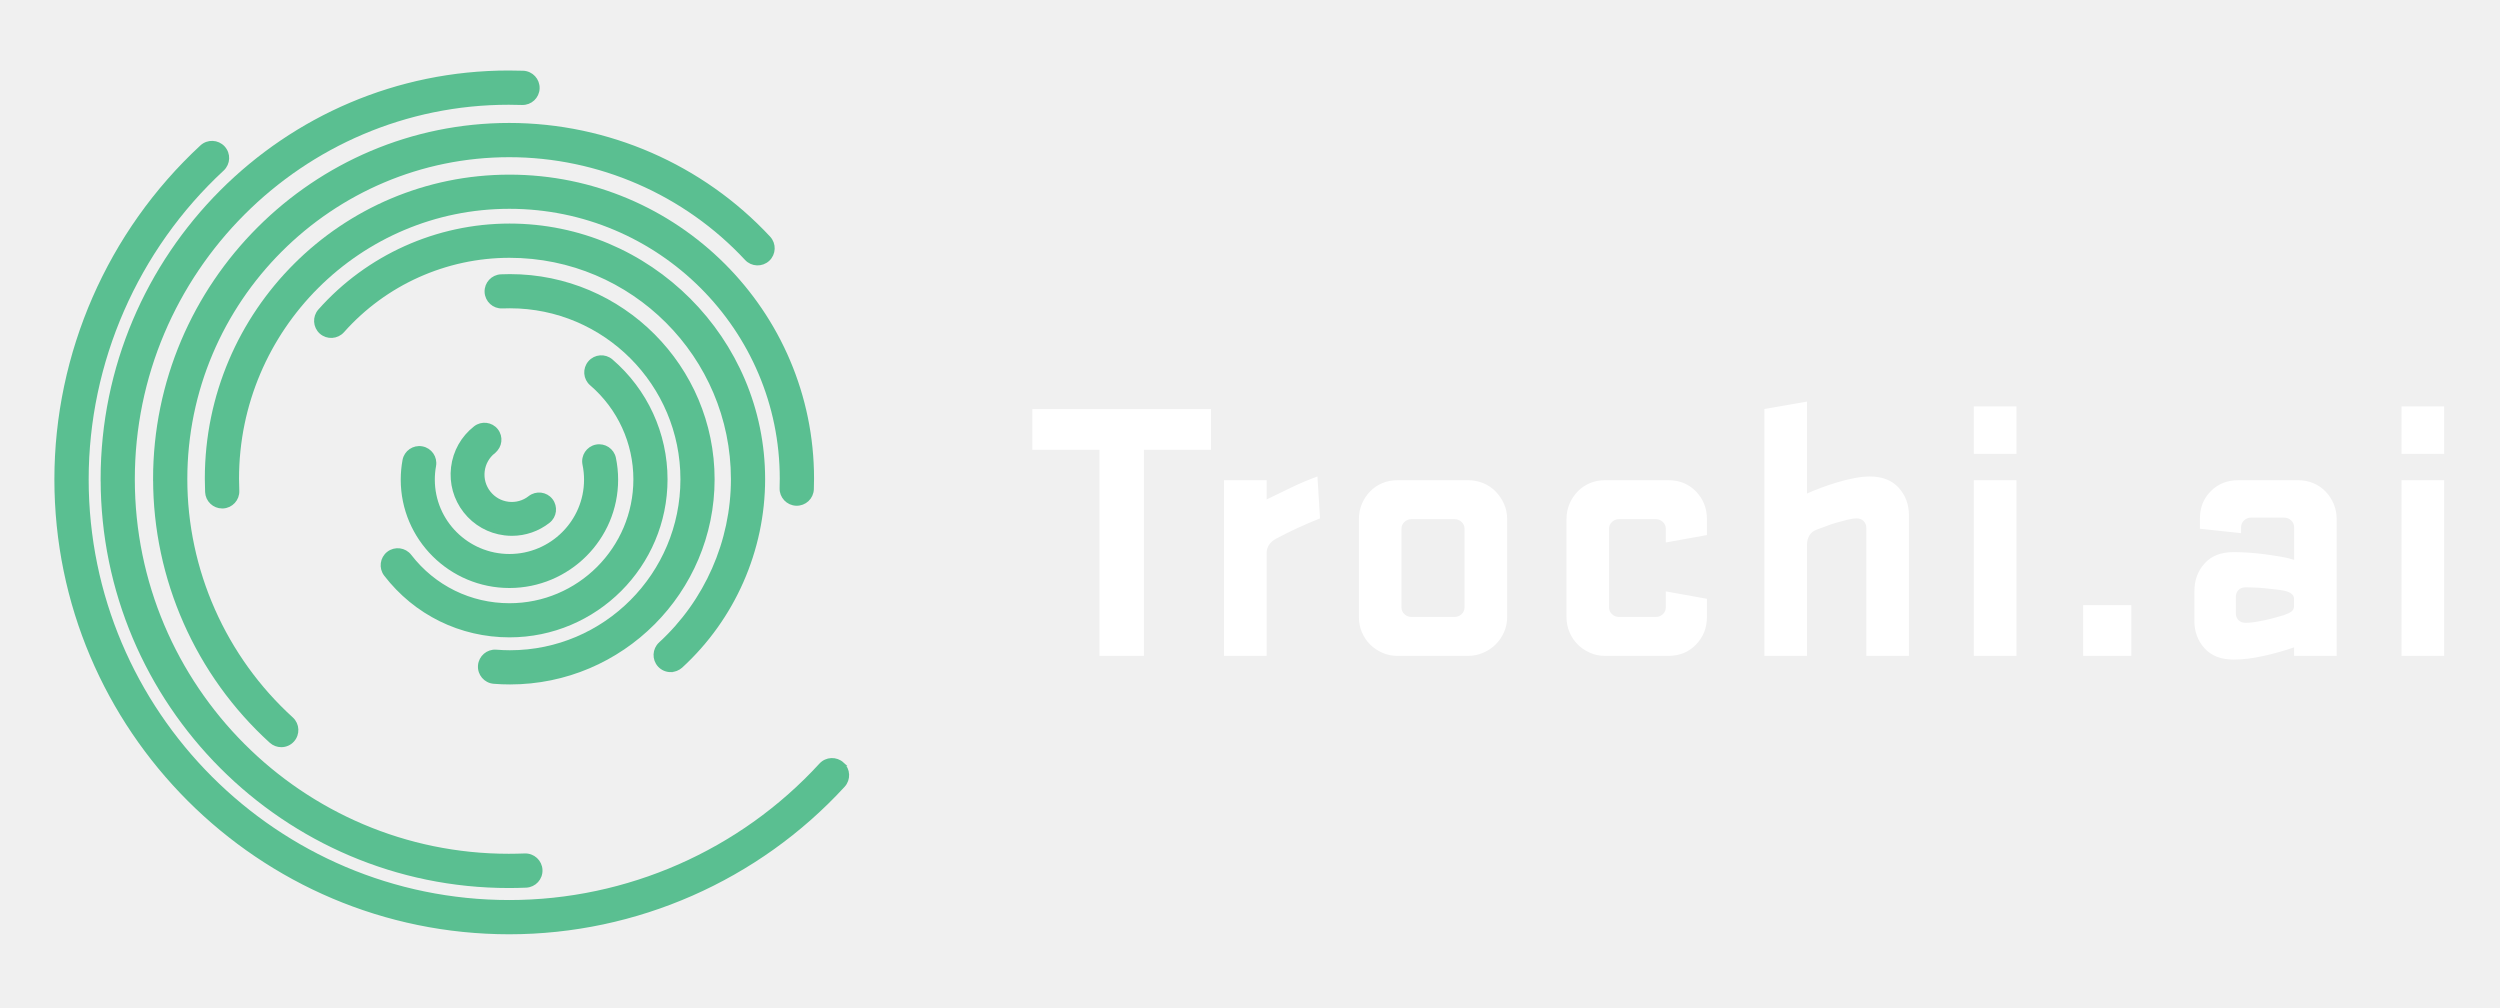
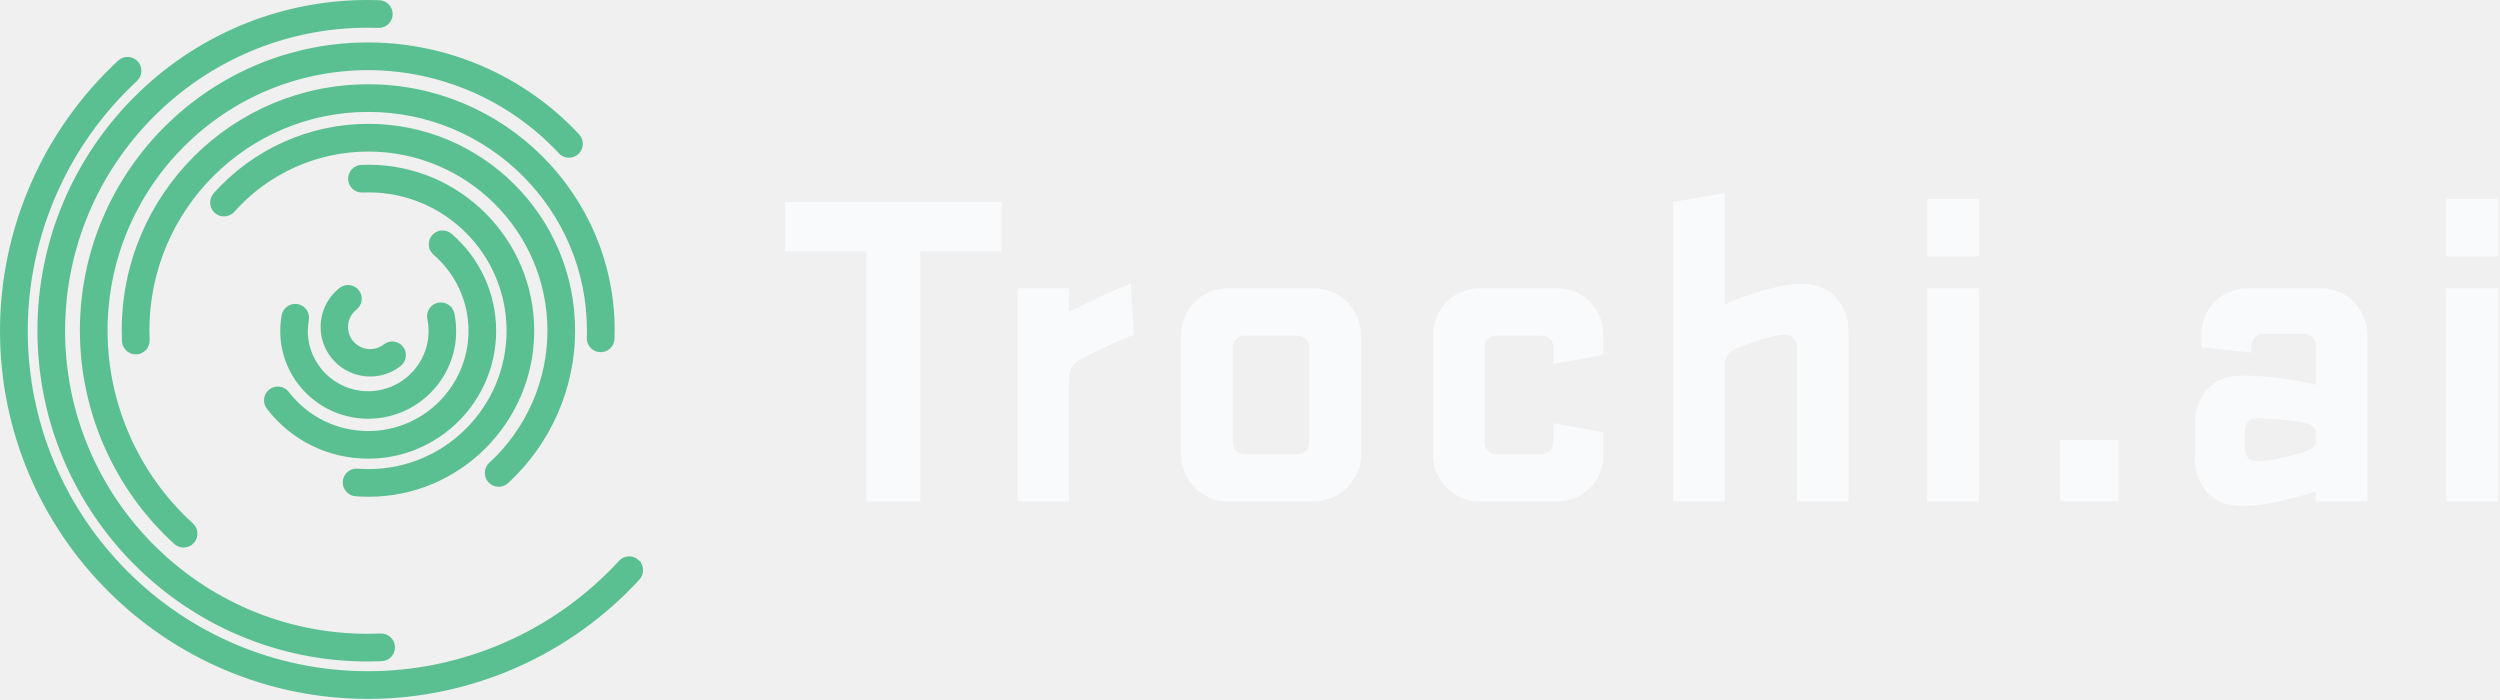
- <svg xmlns="http://www.w3.org/2000/svg" width="139" height="56" viewBox="0 0 139 56" fill="none">
-   <path d="M57.399 25.01H61.129V36.467H63.602V25.01H67.332V22.743H57.399V25.01ZM73.247 26.492C72.725 26.685 72.237 26.891 71.785 27.111C71.332 27.33 70.877 27.55 70.425 27.769V26.699H68.055V36.467H70.425V30.76C70.425 30.401 70.611 30.128 70.981 29.935C71.339 29.743 71.727 29.55 72.145 29.357C72.564 29.165 72.981 28.986 73.393 28.822L73.25 26.492H73.247ZM77.698 36.467H81.614C81.916 36.467 82.201 36.409 82.469 36.292C82.738 36.176 82.967 36.021 83.159 35.829C83.352 35.636 83.507 35.41 83.623 35.148C83.74 34.888 83.798 34.606 83.798 34.303V28.862C83.798 28.56 83.74 28.278 83.623 28.018C83.507 27.756 83.352 27.527 83.159 27.328C82.967 27.129 82.736 26.974 82.469 26.864C82.201 26.755 81.916 26.699 81.614 26.699H77.698C77.396 26.699 77.114 26.752 76.854 26.864C76.592 26.974 76.365 27.129 76.173 27.328C75.98 27.527 75.83 27.758 75.72 28.018C75.611 28.278 75.555 28.56 75.555 28.862V34.303C75.555 34.606 75.608 34.888 75.72 35.148C75.83 35.41 75.98 35.636 76.173 35.829C76.365 36.021 76.592 36.176 76.854 36.292C77.116 36.409 77.396 36.467 77.698 36.467ZM81.428 33.768C81.428 33.92 81.372 34.046 81.262 34.149C81.152 34.252 81.022 34.303 80.87 34.303H78.48C78.33 34.303 78.198 34.252 78.088 34.149C77.978 34.046 77.922 33.918 77.922 33.768V29.4C77.922 29.248 77.978 29.122 78.088 29.019C78.198 28.916 78.328 28.865 78.48 28.865H80.87C81.02 28.865 81.152 28.916 81.262 29.019C81.372 29.122 81.428 29.25 81.428 29.4V33.768ZM92.619 33.768C92.619 33.92 92.563 34.046 92.453 34.149C92.343 34.252 92.213 34.303 92.061 34.303H90.02C89.868 34.303 89.738 34.252 89.629 34.149C89.519 34.046 89.463 33.918 89.463 33.768V29.4C89.463 29.248 89.516 29.122 89.629 29.019C89.738 28.916 89.868 28.865 90.02 28.865H92.061C92.211 28.865 92.343 28.916 92.453 29.019C92.563 29.122 92.619 29.25 92.619 29.4V30.162L94.906 29.749V28.862C94.906 28.258 94.702 27.747 94.299 27.328C93.894 26.909 93.383 26.699 92.764 26.699H89.241C88.939 26.699 88.656 26.752 88.397 26.864C88.135 26.974 87.908 27.129 87.716 27.328C87.523 27.527 87.373 27.758 87.263 28.018C87.153 28.278 87.097 28.56 87.097 28.862V34.303C87.097 34.606 87.153 34.888 87.263 35.148C87.373 35.41 87.525 35.636 87.716 35.829C87.908 36.021 88.135 36.176 88.397 36.292C88.656 36.409 88.939 36.467 89.241 36.467H92.764C93.383 36.467 93.894 36.257 94.299 35.838C94.704 35.419 94.906 34.906 94.906 34.303V33.293L92.619 32.881V33.768ZM100.47 30.265C100.47 30.085 100.515 29.922 100.605 29.77C100.694 29.617 100.835 29.508 101.028 29.44C101.151 29.4 101.31 29.342 101.503 29.266C101.695 29.189 101.897 29.122 102.11 29.059C102.323 28.997 102.529 28.943 102.728 28.894C102.927 28.847 103.089 28.822 103.212 28.822C103.391 28.822 103.528 28.874 103.624 28.977C103.72 29.08 103.767 29.207 103.767 29.357V36.467H106.137V28.656C106.137 28.052 105.949 27.541 105.571 27.122C105.192 26.703 104.654 26.492 103.953 26.492C103.707 26.492 103.42 26.524 103.098 26.584C102.775 26.647 102.455 26.725 102.139 26.822C101.823 26.918 101.516 27.021 101.223 27.131C100.927 27.241 100.676 27.344 100.47 27.44V22.328L98.1 22.741V36.465H100.47V30.262V30.265ZM109.744 36.467H112.114V26.699H109.744V36.467ZM109.744 25.236H112.114V22.597H109.744V25.236ZM118.502 36.467V33.645H115.823V36.467H118.502ZM122.006 34.509C122.006 35.114 122.194 35.625 122.572 36.044C122.951 36.463 123.488 36.673 124.19 36.673C124.698 36.673 125.258 36.604 125.87 36.467C126.481 36.331 127.041 36.172 127.55 35.992V36.467H129.919V28.862C129.919 28.56 129.863 28.278 129.754 28.018C129.644 27.756 129.492 27.527 129.301 27.328C129.109 27.129 128.882 26.974 128.62 26.864C128.358 26.755 128.078 26.699 127.776 26.699H124.458C123.84 26.699 123.329 26.9 122.924 27.306C122.518 27.711 122.317 28.215 122.317 28.82V29.398L124.604 29.644V29.315C124.604 29.163 124.658 29.037 124.77 28.934C124.879 28.831 125.009 28.779 125.162 28.779H126.996C127.146 28.779 127.278 28.831 127.388 28.934C127.498 29.037 127.554 29.165 127.554 29.315V31.129C127.348 31.06 127.104 31.002 126.822 30.954C126.539 30.905 126.248 30.863 125.946 30.82C125.643 30.78 125.339 30.748 125.03 30.728C124.72 30.708 124.443 30.697 124.194 30.697C123.493 30.697 122.953 30.905 122.577 31.326C122.198 31.745 122.01 32.256 122.01 32.861V34.509H122.006ZM124.313 33.19C124.313 33.038 124.36 32.912 124.456 32.809C124.552 32.706 124.689 32.655 124.868 32.655C124.991 32.655 125.146 32.657 125.332 32.666C125.518 32.673 125.71 32.686 125.91 32.706C126.109 32.726 126.304 32.746 126.497 32.769C126.689 32.789 126.853 32.814 126.992 32.841C127.364 32.923 127.547 33.074 127.547 33.293V33.705C127.547 33.828 127.502 33.925 127.413 33.994C127.323 34.064 127.182 34.131 126.99 34.2C126.853 34.241 126.685 34.29 126.486 34.344C126.286 34.397 126.091 34.447 125.899 34.487C125.706 34.527 125.518 34.563 125.332 34.59C125.146 34.617 124.991 34.63 124.868 34.63C124.689 34.63 124.552 34.579 124.456 34.476C124.36 34.373 124.313 34.245 124.313 34.095V33.188V33.19ZM133.524 36.467H135.894V26.699H133.524V36.467ZM133.524 25.236H135.894V22.597H133.524V25.236Z" fill="white" />
-   <path d="M46.829 42.482C46.486 42.168 45.956 42.19 45.642 42.533C41.2 47.376 34.886 50.154 28.318 50.154C15.359 50.154 4.818 39.612 4.818 26.654C4.818 20.126 7.566 13.839 12.36 9.401C12.7 9.085 12.721 8.555 12.405 8.214C12.089 7.874 11.558 7.853 11.218 8.169C6.081 12.922 3.136 19.66 3.136 26.654C3.136 40.537 14.432 51.834 28.316 51.834C35.354 51.834 42.118 48.857 46.879 43.669C47.192 43.326 47.17 42.795 46.827 42.482H46.829Z" fill="#5ABF91" />
-   <path d="M46.829 42.482C46.486 42.168 45.956 42.19 45.642 42.533C41.2 47.376 34.886 50.154 28.318 50.154C15.359 50.154 4.818 39.612 4.818 26.654C4.818 20.126 7.566 13.839 12.36 9.401C12.7 9.085 12.721 8.555 12.405 8.214C12.089 7.874 11.558 7.853 11.218 8.169C6.081 12.922 3.136 19.66 3.136 26.654C3.136 40.537 14.432 51.834 28.316 51.834C35.354 51.834 42.118 48.857 46.879 43.669C47.192 43.326 47.17 42.795 46.827 42.482H46.829Z" stroke="#5ABF91" stroke-width="0.224" stroke-miterlimit="10" />
-   <path d="M5.708 26.647C5.708 39.117 15.838 49.262 28.288 49.262C28.606 49.262 28.928 49.255 29.248 49.242C29.712 49.222 30.07 48.832 30.05 48.368C30.03 47.905 29.64 47.548 29.177 47.564C28.881 47.575 28.581 47.582 28.285 47.582C16.761 47.582 7.384 38.19 7.384 26.647C7.384 15.104 16.761 5.712 28.285 5.712C28.532 5.712 28.78 5.717 29.024 5.725C29.49 5.741 29.876 5.378 29.891 4.915C29.907 4.451 29.546 4.061 29.083 4.045C28.821 4.037 28.552 4.032 28.285 4.032C15.835 4.032 5.706 14.177 5.706 26.647H5.708Z" fill="#5ABF91" />
-   <path d="M5.708 26.647C5.708 39.117 15.838 49.262 28.288 49.262C28.606 49.262 28.928 49.255 29.248 49.242C29.712 49.222 30.07 48.832 30.05 48.368C30.03 47.905 29.64 47.548 29.177 47.564C28.881 47.575 28.581 47.582 28.285 47.582C16.761 47.582 7.384 38.19 7.384 26.647C7.384 15.104 16.761 5.712 28.285 5.712C28.532 5.712 28.78 5.717 29.024 5.725C29.49 5.741 29.876 5.378 29.891 4.915C29.907 4.451 29.546 4.061 29.083 4.045C28.821 4.037 28.552 4.032 28.285 4.032C15.835 4.032 5.706 14.177 5.706 26.647H5.708Z" stroke="#5ABF91" stroke-width="0.224" stroke-miterlimit="10" />
-   <path d="M8.625 26.64C8.625 32.175 10.975 37.489 15.074 41.214C15.236 41.359 15.437 41.431 15.639 41.431C15.867 41.431 16.096 41.339 16.259 41.156C16.571 40.813 16.546 40.282 16.203 39.971C12.454 36.561 10.303 31.703 10.303 26.64C10.303 16.708 18.383 8.628 28.315 8.628C33.301 8.628 38.108 10.723 41.506 14.376C41.822 14.717 42.353 14.735 42.694 14.419C43.032 14.103 43.052 13.572 42.736 13.232C39.022 9.24 33.765 6.948 28.315 6.948C17.458 6.948 8.623 15.783 8.623 26.64H8.625Z" fill="#5ABF91" />
-   <path d="M8.625 26.64C8.625 32.175 10.975 37.489 15.074 41.214C15.236 41.359 15.437 41.431 15.639 41.431C15.867 41.431 16.096 41.339 16.259 41.156C16.571 40.813 16.546 40.282 16.203 39.971C12.454 36.561 10.303 31.703 10.303 26.64C10.303 16.708 18.383 8.628 28.315 8.628C33.301 8.628 38.108 10.723 41.506 14.376C41.822 14.717 42.353 14.735 42.694 14.419C43.032 14.103 43.052 13.572 42.736 13.232C39.022 9.24 33.765 6.948 28.315 6.948C17.458 6.948 8.623 15.783 8.623 26.64H8.625Z" stroke="#5ABF91" stroke-width="0.224" stroke-miterlimit="10" />
-   <path d="M44.271 28.007C44.737 28.022 45.122 27.662 45.138 27.198C45.145 27.005 45.149 26.808 45.149 26.611C45.149 17.353 37.603 9.822 28.325 9.822C19.047 9.822 11.5 17.353 11.5 26.611C11.5 26.86 11.507 27.111 11.516 27.357C11.536 27.807 11.908 28.159 12.353 28.159C12.367 28.159 12.378 28.159 12.392 28.159C12.855 28.139 13.214 27.747 13.193 27.285C13.184 27.061 13.178 26.835 13.178 26.611C13.178 18.278 19.972 11.498 28.322 11.498C36.673 11.498 43.467 18.278 43.467 26.611C43.467 26.788 43.465 26.965 43.458 27.14C43.442 27.601 43.805 27.991 44.269 28.007H44.271Z" fill="#5ABF91" />
-   <path d="M44.271 28.007C44.737 28.022 45.122 27.662 45.138 27.198C45.145 27.005 45.149 26.808 45.149 26.611C45.149 17.353 37.603 9.822 28.325 9.822C19.047 9.822 11.5 17.353 11.5 26.611C11.5 26.86 11.507 27.111 11.516 27.357C11.536 27.807 11.908 28.159 12.353 28.159C12.367 28.159 12.378 28.159 12.392 28.159C12.855 28.139 13.214 27.747 13.193 27.285C13.184 27.061 13.178 26.835 13.178 26.611C13.178 18.278 19.972 11.498 28.322 11.498C36.673 11.498 43.467 18.278 43.467 26.611C43.467 26.788 43.465 26.965 43.458 27.14C43.442 27.601 43.805 27.991 44.269 28.007H44.271Z" stroke="#5ABF91" stroke-width="0.224" stroke-miterlimit="10" />
-   <path d="M37.288 37.256C37.489 37.256 37.693 37.182 37.855 37.036C40.762 34.371 42.429 30.583 42.429 26.64C42.429 18.865 36.103 12.542 28.33 12.542C24.305 12.542 20.461 14.269 17.786 17.282C17.48 17.629 17.511 18.157 17.856 18.467C18.203 18.773 18.732 18.742 19.041 18.397C21.397 15.743 24.784 14.222 28.33 14.222C35.18 14.222 40.751 19.795 40.751 26.643C40.751 30.115 39.281 33.452 36.721 35.802C36.381 36.116 36.356 36.644 36.67 36.987C36.835 37.166 37.062 37.258 37.288 37.258V37.256Z" fill="#5ABF91" />
-   <path d="M37.288 37.256C37.489 37.256 37.693 37.182 37.855 37.036C40.762 34.371 42.429 30.583 42.429 26.64C42.429 18.865 36.103 12.542 28.33 12.542C24.305 12.542 20.461 14.269 17.786 17.282C17.48 17.629 17.511 18.157 17.856 18.467C18.203 18.773 18.732 18.742 19.041 18.397C21.397 15.743 24.784 14.222 28.33 14.222C35.18 14.222 40.751 19.795 40.751 26.643C40.751 30.115 39.281 33.452 36.721 35.802C36.381 36.116 36.356 36.644 36.67 36.987C36.835 37.166 37.062 37.258 37.288 37.258V37.256Z" stroke="#5ABF91" stroke-width="0.224" stroke-miterlimit="10" />
-   <path d="M27.456 37.907C27.752 37.932 28.055 37.943 28.355 37.943C34.566 37.943 39.62 32.877 39.62 26.649C39.62 20.422 34.566 15.353 28.355 15.353C28.187 15.353 28.019 15.357 27.855 15.364C27.394 15.384 27.035 15.776 27.055 16.238C27.076 16.701 27.47 17.06 27.927 17.037C28.066 17.031 28.211 17.029 28.352 17.029C33.641 17.029 37.944 21.343 37.944 26.647C37.944 31.951 33.641 36.266 28.352 36.266C28.097 36.266 27.84 36.254 27.586 36.234C27.127 36.198 26.724 36.543 26.688 37.005C26.652 37.466 26.995 37.869 27.456 37.907Z" fill="#5ABF91" />
-   <path d="M27.456 37.907C27.752 37.932 28.055 37.943 28.355 37.943C34.566 37.943 39.62 32.877 39.62 26.649C39.62 20.422 34.566 15.353 28.355 15.353C28.187 15.353 28.019 15.357 27.855 15.364C27.394 15.384 27.035 15.776 27.055 16.238C27.076 16.701 27.47 17.06 27.927 17.037C28.066 17.031 28.211 17.029 28.352 17.029C33.641 17.029 37.944 21.343 37.944 26.647C37.944 31.951 33.641 36.266 28.352 36.266C28.097 36.266 27.84 36.254 27.586 36.234C27.127 36.198 26.724 36.543 26.688 37.005C26.652 37.466 26.995 37.869 27.456 37.907Z" stroke="#5ABF91" stroke-width="0.224" stroke-miterlimit="10" />
-   <path d="M21.603 30.766C21.236 31.049 21.169 31.575 21.451 31.94C23.108 34.091 25.615 35.325 28.328 35.325C33.11 35.325 37.003 31.434 37.003 26.651C37.003 24.12 35.901 21.721 33.979 20.07C33.627 19.768 33.099 19.808 32.799 20.16C32.496 20.512 32.536 21.038 32.888 21.34C34.438 22.673 35.328 24.609 35.328 26.651C35.328 30.511 32.187 33.651 28.328 33.651C26.139 33.651 24.116 32.655 22.777 30.919C22.495 30.554 21.97 30.484 21.603 30.766Z" fill="#5ABF91" />
-   <path d="M21.603 30.766C21.236 31.049 21.169 31.575 21.451 31.94C23.108 34.091 25.615 35.325 28.328 35.325C33.11 35.325 37.003 31.434 37.003 26.651C37.003 24.12 35.901 21.721 33.979 20.07C33.627 19.768 33.099 19.808 32.799 20.16C32.496 20.512 32.536 21.038 32.888 21.34C34.438 22.673 35.328 24.609 35.328 26.651C35.328 30.511 32.187 33.651 28.328 33.651C26.139 33.651 24.116 32.655 22.777 30.919C22.495 30.554 21.97 30.484 21.603 30.766Z" stroke="#5ABF91" stroke-width="0.224" stroke-miterlimit="10" />
-   <path d="M23.463 24.927C23.009 24.844 22.574 25.142 22.491 25.594C22.426 25.946 22.393 26.307 22.393 26.669C22.393 29.929 25.054 32.581 28.324 32.581C31.595 32.581 34.256 29.929 34.256 26.669C34.256 26.268 34.215 25.867 34.135 25.48C34.043 25.03 33.602 24.739 33.149 24.83C32.697 24.922 32.405 25.363 32.497 25.814C32.556 26.094 32.585 26.383 32.585 26.669C32.585 29.01 30.674 30.914 28.324 30.914C25.974 30.914 24.064 29.01 24.064 26.669C24.064 26.41 24.086 26.15 24.133 25.897C24.216 25.444 23.916 25.01 23.463 24.927Z" fill="#5ABF91" />
-   <path d="M23.463 24.927C23.009 24.844 22.574 25.142 22.491 25.594C22.426 25.946 22.393 26.307 22.393 26.669C22.393 29.929 25.054 32.581 28.324 32.581C31.595 32.581 34.256 29.929 34.256 26.669C34.256 26.268 34.215 25.867 34.135 25.48C34.043 25.03 33.602 24.739 33.149 24.83C32.697 24.922 32.405 25.363 32.497 25.814C32.556 26.094 32.585 26.383 32.585 26.669C32.585 29.01 30.674 30.914 28.324 30.914C25.974 30.914 24.064 29.01 24.064 26.669C24.064 26.41 24.086 26.15 24.133 25.897C24.216 25.444 23.916 25.01 23.463 24.927Z" stroke="#5ABF91" stroke-width="0.224" stroke-miterlimit="10" />
-   <path d="M27.45 25.099C27.811 24.817 27.874 24.295 27.591 23.934C27.309 23.574 26.787 23.511 26.427 23.793C25.735 24.335 25.296 25.115 25.19 25.988C25.085 26.862 25.325 27.724 25.867 28.417C26.409 29.109 27.188 29.548 28.06 29.655C28.194 29.671 28.328 29.68 28.463 29.68C29.193 29.68 29.901 29.438 30.486 28.979C30.846 28.697 30.909 28.175 30.627 27.814C30.345 27.453 29.823 27.391 29.462 27.673C29.119 27.942 28.691 28.061 28.259 28.009C27.827 27.955 27.442 27.738 27.173 27.395C26.904 27.052 26.785 26.625 26.837 26.192C26.89 25.76 27.108 25.372 27.45 25.104V25.099Z" fill="#5ABF91" />
-   <path d="M27.45 25.099C27.811 24.817 27.874 24.295 27.591 23.934C27.309 23.574 26.787 23.511 26.427 23.793C25.735 24.335 25.296 25.115 25.19 25.988C25.085 26.862 25.325 27.724 25.867 28.417C26.409 29.109 27.188 29.548 28.06 29.655C28.194 29.671 28.328 29.68 28.463 29.68C29.193 29.68 29.901 29.438 30.486 28.979C30.846 28.697 30.909 28.175 30.627 27.814C30.345 27.453 29.823 27.391 29.462 27.673C29.119 27.942 28.691 28.061 28.259 28.009C27.827 27.955 27.442 27.738 27.173 27.395C26.904 27.052 26.785 26.625 26.837 26.192C26.89 25.76 27.108 25.372 27.45 25.104V25.099Z" stroke="#5ABF91" stroke-width="0.224" stroke-miterlimit="10" />
+ <svg xmlns="http://www.w3.org/2000/svg" width="575" height="161" viewBox="0 0 575 161" fill="none">
+   <path d="M146.624 129.072C145.477 128.023 143.7 128.097 142.65 129.245C127.783 145.455 106.647 154.752 84.663 154.752C41.29 154.752 6.006 119.468 6.006 76.094C6.006 54.245 15.205 33.2 31.25 18.347C32.39 17.29 32.457 15.513 31.4 14.373C30.343 13.233 28.566 13.166 27.426 14.223C10.234 30.133 0.375 52.686 0.375 76.094C0.375 122.564 38.186 160.375 84.656 160.375C108.214 160.375 130.857 150.41 146.789 133.046C147.839 131.899 147.764 130.122 146.617 129.072H146.624Z" fill="#5ABF91" />
+   <path d="M146.624 129.072C145.477 128.023 143.7 128.097 142.65 129.245C127.783 145.455 106.647 154.752 84.663 154.752C41.29 154.752 6.006 119.468 6.006 76.094C6.006 54.245 15.205 33.2 31.25 18.347C32.39 17.29 32.457 15.513 31.4 14.373C30.343 13.233 28.566 13.166 27.426 14.223C10.234 30.133 0.375 52.686 0.375 76.094C0.375 122.564 38.186 160.375 84.656 160.375C108.214 160.375 130.857 150.41 146.789 133.046C147.839 131.899 147.764 130.122 146.617 129.072H146.624Z" stroke="#5ABF91" stroke-width="0.75" stroke-miterlimit="10" />
+   <path d="M8.99 76.071C8.99 117.811 42.894 151.768 84.566 151.768C85.631 151.768 86.71 151.745 87.783 151.7C89.335 151.633 90.534 150.328 90.467 148.776C90.399 147.224 89.095 146.032 87.543 146.084C86.553 146.122 85.548 146.144 84.559 146.144C45.983 146.144 14.598 114.707 14.598 76.071C14.598 37.436 45.983 5.998 84.559 5.998C85.383 5.998 86.216 6.013 87.033 6.043C88.592 6.096 89.882 4.881 89.934 3.329C89.987 1.777 88.78 0.472 87.228 0.42C86.35 0.39 85.451 0.375 84.559 0.375C42.887 0.375 8.982 34.332 8.982 76.071H8.99Z" fill="#5ABF91" />
+   <path d="M8.99 76.071C8.99 117.811 42.894 151.768 84.566 151.768C85.631 151.768 86.71 151.745 87.783 151.7C89.335 151.633 90.534 150.328 90.467 148.776C90.399 147.224 89.095 146.032 87.543 146.084C86.553 146.122 85.548 146.144 84.559 146.144C45.983 146.144 14.598 114.707 14.598 76.071C14.598 37.436 45.983 5.998 84.559 5.998C85.383 5.998 86.216 6.013 87.033 6.043C88.592 6.096 89.882 4.881 89.934 3.329C89.987 1.777 88.78 0.472 87.228 0.42C86.35 0.39 85.451 0.375 84.559 0.375C42.887 0.375 8.982 34.332 8.982 76.071H8.99Z" stroke="#5ABF91" stroke-width="0.75" stroke-miterlimit="10" />
+   <path d="M18.752 76.049C18.752 94.575 26.617 112.36 40.337 124.828C40.877 125.316 41.552 125.556 42.227 125.556C42.992 125.556 43.756 125.248 44.304 124.634C45.346 123.486 45.263 121.709 44.116 120.667C31.565 109.256 24.367 92.993 24.367 76.049C24.367 42.804 51.411 15.76 84.656 15.76C101.346 15.76 117.436 22.77 128.81 34.999C129.867 36.139 131.644 36.199 132.784 35.142C133.916 34.084 133.983 32.307 132.926 31.168C120.495 17.807 102.898 10.137 84.656 10.137C48.315 10.137 18.744 39.708 18.744 76.049H18.752Z" fill="#5ABF91" />
+   <path d="M18.752 76.049C18.752 94.575 26.617 112.36 40.337 124.828C40.877 125.316 41.552 125.556 42.227 125.556C42.992 125.556 43.756 125.248 44.304 124.634C45.346 123.486 45.263 121.709 44.116 120.667C31.565 109.256 24.367 92.993 24.367 76.049C24.367 42.804 51.411 15.76 84.656 15.76C101.346 15.76 117.436 22.77 128.81 34.999C129.867 36.139 131.644 36.199 132.784 35.142C133.916 34.084 133.983 32.307 132.926 31.168C120.495 17.807 102.898 10.137 84.656 10.137C48.315 10.137 18.744 39.708 18.744 76.049H18.752Z" stroke="#5ABF91" stroke-width="0.75" stroke-miterlimit="10" />
+   <path d="M138.062 80.622C139.621 80.675 140.911 79.468 140.963 77.916C140.986 77.271 141.001 76.611 141.001 75.951C141.001 44.964 115.741 19.756 84.686 19.756C53.631 19.756 28.371 44.964 28.371 75.951C28.371 76.784 28.394 77.623 28.424 78.448C28.491 79.955 29.736 81.132 31.228 81.132C31.273 81.132 31.31 81.132 31.355 81.132C32.907 81.065 34.107 79.753 34.039 78.208C34.009 77.458 33.987 76.701 33.987 75.951C33.987 48.06 56.727 25.365 84.678 25.365C112.63 25.365 135.37 48.06 135.37 75.951C135.37 76.544 135.363 77.136 135.34 77.721C135.288 79.265 136.502 80.57 138.054 80.622H138.062Z" fill="#5ABF91" />
+   <path d="M138.062 80.622C139.621 80.675 140.911 79.468 140.963 77.916C140.986 77.271 141.001 76.611 141.001 75.951C141.001 44.964 115.741 19.756 84.686 19.756C53.631 19.756 28.371 44.964 28.371 75.951C28.371 76.784 28.394 77.623 28.424 78.448C28.491 79.955 29.736 81.132 31.228 81.132C31.273 81.132 31.31 81.132 31.355 81.132C32.907 81.065 34.107 79.753 34.039 78.208C34.009 77.458 33.987 76.701 33.987 75.951C33.987 48.06 56.727 25.365 84.678 25.365C112.63 25.365 135.37 48.06 135.37 75.951C135.37 76.544 135.363 77.136 135.34 77.721C135.288 79.265 136.502 80.57 138.054 80.622H138.062Z" stroke="#5ABF91" stroke-width="0.75" stroke-miterlimit="10" />
+   <path d="M114.692 111.58C115.366 111.58 116.049 111.333 116.589 110.845C126.321 101.923 131.899 89.245 131.899 76.049C131.899 50.024 110.725 28.858 84.709 28.858C71.235 28.858 58.369 34.639 49.417 44.724C48.39 45.886 48.495 47.655 49.65 48.69C50.812 49.717 52.581 49.612 53.616 48.457C61.503 39.573 72.84 34.482 84.709 34.482C107.636 34.482 126.283 53.136 126.283 76.056C126.283 87.678 121.365 98.849 112.795 106.714C111.655 107.764 111.573 109.533 112.622 110.68C113.177 111.28 113.934 111.588 114.692 111.588V111.58Z" fill="#5ABF91" />
+   <path d="M114.692 111.58C115.366 111.58 116.049 111.333 116.589 110.845C126.321 101.923 131.899 89.245 131.899 76.049C131.899 50.024 110.725 28.858 84.709 28.858C71.235 28.858 58.369 34.639 49.417 44.724C48.39 45.886 48.495 47.655 49.65 48.69C50.812 49.717 52.581 49.612 53.616 48.457C61.503 39.573 72.84 34.482 84.709 34.482C107.636 34.482 126.283 53.136 126.283 76.056C126.283 87.678 121.365 98.849 112.795 106.714C111.655 107.764 111.573 109.533 112.622 110.68C113.177 111.28 113.934 111.588 114.692 111.588V111.58Z" stroke="#5ABF91" stroke-width="0.75" stroke-miterlimit="10" />
+   <path d="M81.784 113.762C82.774 113.844 83.786 113.882 84.791 113.882C105.582 113.882 122.497 96.922 122.497 76.079C122.497 55.235 105.582 38.268 84.791 38.268C84.229 38.268 83.666 38.283 83.119 38.306C81.575 38.373 80.375 39.685 80.442 41.23C80.51 42.782 81.829 43.981 83.359 43.906C83.824 43.884 84.311 43.876 84.784 43.876C102.485 43.876 116.888 58.317 116.888 76.071C116.888 93.826 102.485 108.266 84.784 108.266C83.929 108.266 83.067 108.229 82.219 108.161C80.682 108.041 79.333 109.196 79.213 110.74C79.093 112.285 80.24 113.634 81.784 113.762Z" fill="#5ABF91" />
+   <path d="M81.784 113.762C82.774 113.844 83.786 113.882 84.791 113.882C105.582 113.882 122.497 96.922 122.497 76.079C122.497 55.235 105.582 38.268 84.791 38.268C84.229 38.268 83.666 38.283 83.119 38.306C81.575 38.373 80.375 39.685 80.442 41.23C80.51 42.782 81.829 43.981 83.359 43.906C83.824 43.884 84.311 43.876 84.784 43.876C102.485 43.876 116.888 58.317 116.888 76.071C116.888 93.826 102.485 108.266 84.784 108.266C83.929 108.266 83.067 108.229 82.219 108.161C80.682 108.041 79.333 109.196 79.213 110.74C79.093 112.285 80.24 113.634 81.784 113.762Z" stroke="#5ABF91" stroke-width="0.75" stroke-miterlimit="10" />
+   <path d="M62.193 89.859C60.964 90.804 60.739 92.566 61.683 93.788C67.231 100.986 75.621 105.117 84.701 105.117C100.709 105.117 113.739 92.094 113.739 76.086C113.739 67.614 110.051 59.584 103.618 54.058C102.44 53.046 100.671 53.181 99.666 54.358C98.654 55.535 98.789 57.297 99.966 58.309C105.155 62.77 108.131 69.248 108.131 76.086C108.131 89.005 97.62 99.516 84.701 99.516C77.376 99.516 70.605 96.18 66.122 90.369C65.177 89.147 63.423 88.915 62.193 89.859Z" fill="#5ABF91" />
+   <path d="M62.193 89.859C60.964 90.804 60.739 92.566 61.683 93.788C67.231 100.986 75.621 105.117 84.701 105.117C100.709 105.117 113.739 92.094 113.739 76.086C113.739 67.614 110.051 59.584 103.618 54.058C102.44 53.046 100.671 53.181 99.666 54.358C98.654 55.535 98.789 57.297 99.966 58.309C105.155 62.77 108.131 69.248 108.131 76.086C108.131 89.005 97.62 99.516 84.701 99.516C77.376 99.516 70.605 96.18 66.122 90.369C65.177 89.147 63.423 88.915 62.193 89.859Z" stroke="#5ABF91" stroke-width="0.75" stroke-miterlimit="10" />
+   <path d="M68.416 70.313C66.894 70.036 65.44 71.033 65.162 72.547C64.945 73.725 64.832 74.932 64.832 76.146C64.832 87.055 73.74 95.933 84.686 95.933C95.633 95.933 104.54 87.055 104.54 76.146C104.54 74.804 104.405 73.462 104.135 72.165C103.828 70.658 102.351 69.683 100.836 69.991C99.322 70.298 98.347 71.775 98.654 73.282C98.849 74.219 98.947 75.186 98.947 76.146C98.947 83.981 92.551 90.354 84.686 90.354C76.821 90.354 70.425 83.981 70.425 76.146C70.425 75.276 70.501 74.407 70.658 73.559C70.935 72.045 69.931 70.591 68.416 70.313Z" fill="#5ABF91" />
+   <path d="M68.416 70.313C66.894 70.036 65.44 71.033 65.162 72.547C64.945 73.725 64.832 74.932 64.832 76.146C64.832 87.055 73.74 95.933 84.686 95.933C95.633 95.933 104.54 87.055 104.54 76.146C104.54 74.804 104.405 73.462 104.135 72.165C103.828 70.658 102.351 69.683 100.836 69.991C99.322 70.298 98.347 71.775 98.654 73.282C98.849 74.219 98.947 75.186 98.947 76.146C98.947 83.981 92.551 90.354 84.686 90.354C76.821 90.354 70.425 83.981 70.425 76.146C70.425 75.276 70.501 74.407 70.658 73.559C70.935 72.045 69.931 70.591 68.416 70.313Z" stroke="#5ABF91" stroke-width="0.75" stroke-miterlimit="10" />
+   <path d="M81.762 70.89C82.969 69.946 83.179 68.199 82.234 66.992C81.29 65.784 79.543 65.575 78.335 66.519C76.019 68.334 74.549 70.943 74.197 73.867C73.844 76.791 74.647 79.678 76.461 81.994C78.275 84.311 80.885 85.781 83.801 86.141C84.251 86.193 84.701 86.223 85.151 86.223C87.595 86.223 89.964 85.413 91.921 83.876C93.128 82.932 93.338 81.185 92.394 79.978C91.449 78.77 89.702 78.56 88.495 79.505C87.348 80.405 85.916 80.802 84.469 80.63C83.022 80.45 81.732 79.723 80.832 78.575C79.933 77.428 79.535 75.996 79.708 74.549C79.888 73.102 80.615 71.805 81.762 70.905V70.89Z" fill="#5ABF91" />
+   <path d="M81.762 70.89C82.969 69.946 83.179 68.199 82.234 66.992C81.29 65.784 79.543 65.575 78.335 66.519C76.019 68.334 74.549 70.943 74.197 73.867C73.844 76.791 74.647 79.678 76.461 81.994C78.275 84.311 80.885 85.781 83.801 86.141C84.251 86.193 84.701 86.223 85.151 86.223C87.595 86.223 89.964 85.413 91.921 83.876C93.128 82.932 93.338 81.185 92.394 79.978C91.449 78.77 89.702 78.56 88.495 79.505C87.348 80.405 85.916 80.802 84.469 80.63C83.022 80.45 81.732 79.723 80.832 78.575C79.933 77.428 79.535 75.996 79.708 74.549C79.888 73.102 80.615 71.805 81.762 70.905V70.89Z" stroke="#5ABF91" stroke-width="0.75" stroke-miterlimit="10" />
+   <path d="M180.529 57.833H199.249V115.341H211.661V57.833H230.381V46.455H180.529V57.833ZM260.073 65.276C257.454 66.243 255.003 67.277 252.732 68.379C250.461 69.481 248.178 70.582 245.907 71.684V66.31H234.012V115.341H245.907V86.694C245.907 84.895 246.84 83.523 248.695 82.556C250.494 81.589 252.439 80.622 254.542 79.655C256.644 78.689 258.735 77.789 260.804 76.968L260.085 65.276H260.073ZM282.413 115.341H302.066C303.584 115.341 305.012 115.048 306.361 114.464C307.71 113.879 308.857 113.103 309.824 112.136C310.79 111.169 311.566 110.034 312.151 108.718C312.735 107.414 313.028 105.998 313.028 104.48V77.171C313.028 75.653 312.735 74.236 312.151 72.932C311.566 71.617 310.79 70.47 309.824 69.469C308.857 68.469 307.699 67.693 306.361 67.142C305.012 66.591 303.584 66.31 302.066 66.31H282.413C280.895 66.31 279.479 66.58 278.175 67.142C276.859 67.693 275.724 68.469 274.757 69.469C273.79 70.47 273.037 71.628 272.486 72.932C271.935 74.236 271.654 75.653 271.654 77.171V104.48C271.654 105.998 271.923 107.414 272.486 108.718C273.037 110.034 273.79 111.169 274.757 112.136C275.724 113.103 276.859 113.879 278.175 114.464C279.49 115.048 280.895 115.341 282.413 115.341ZM301.133 101.793C301.133 102.557 300.852 103.187 300.301 103.704C299.75 104.221 299.098 104.48 298.333 104.48H286.337C285.584 104.48 284.92 104.221 284.369 103.704C283.819 103.187 283.537 102.546 283.537 101.793V79.869C283.537 79.104 283.819 78.475 284.369 77.958C284.92 77.441 285.572 77.182 286.337 77.182H298.333C299.087 77.182 299.75 77.441 300.301 77.958C300.852 78.475 301.133 79.116 301.133 79.869V101.793ZM357.303 101.793C357.303 102.557 357.022 103.187 356.471 103.704C355.92 104.221 355.268 104.48 354.503 104.48H344.261C343.496 104.48 342.844 104.221 342.293 103.704C341.742 103.187 341.461 102.546 341.461 101.793V79.869C341.461 79.104 341.731 78.475 342.293 77.958C342.844 77.441 343.496 77.182 344.261 77.182H354.503C355.256 77.182 355.92 77.441 356.471 77.958C357.022 78.475 357.303 79.116 357.303 79.869V83.692L368.782 81.623V77.171C368.782 74.135 367.759 71.572 365.735 69.469C363.7 67.367 361.136 66.31 358.033 66.31H340.348C338.83 66.31 337.414 66.58 336.11 67.142C334.794 67.693 333.659 68.469 332.692 69.469C331.725 70.47 330.972 71.628 330.421 72.932C329.87 74.236 329.589 75.653 329.589 77.171V104.48C329.589 105.998 329.87 107.414 330.421 108.718C330.972 110.034 331.736 111.169 332.692 112.136C333.659 113.103 334.794 113.879 336.11 114.464C337.414 115.048 338.83 115.341 340.348 115.341H358.033C361.136 115.341 363.7 114.284 365.735 112.181C367.77 110.079 368.782 107.504 368.782 104.48V99.409L357.303 97.341V101.793ZM396.709 84.209C396.709 83.309 396.934 82.489 397.384 81.724C397.834 80.96 398.542 80.409 399.509 80.071C400.127 79.869 400.925 79.577 401.892 79.194C402.859 78.812 403.871 78.475 404.939 78.16C406.007 77.845 407.042 77.575 408.042 77.328C409.043 77.092 409.852 76.968 410.471 76.968C411.37 76.968 412.056 77.227 412.539 77.744C413.023 78.261 413.259 78.902 413.259 79.655V115.341H425.154V76.136C425.154 73.101 424.21 70.537 422.31 68.435C420.409 66.332 417.711 65.276 414.192 65.276C412.955 65.276 411.516 65.433 409.897 65.737C408.278 66.051 406.67 66.445 405.085 66.928C403.5 67.412 401.96 67.929 400.487 68.48C399.003 69.031 397.744 69.548 396.709 70.031V44.375L384.814 46.444V115.329H396.709V84.198V84.209ZM443.255 115.341H455.15V66.31H443.255V115.341ZM443.255 58.968H455.15V45.724H443.255V58.968ZM487.215 115.341V101.174H473.769V115.341H487.215ZM504.799 105.514C504.799 108.55 505.744 111.113 507.644 113.216C509.544 115.318 512.242 116.375 515.761 116.375C518.313 116.375 521.124 116.026 524.193 115.341C527.263 114.655 530.073 113.856 532.626 112.957V115.341H544.521V77.171C544.521 75.653 544.24 74.236 543.689 72.932C543.138 71.617 542.373 70.47 541.418 69.469C540.451 68.469 539.315 67.693 538 67.142C536.684 66.591 535.279 66.31 533.761 66.31H517.11C514.007 66.31 511.444 67.322 509.409 69.357C507.374 71.392 506.362 73.921 506.362 76.957V79.858L517.841 81.094V79.442C517.841 78.677 518.111 78.048 518.673 77.53C519.224 77.013 519.876 76.755 520.641 76.755H529.849C530.602 76.755 531.265 77.013 531.816 77.53C532.367 78.048 532.648 78.688 532.648 79.442V88.549C531.614 88.2 530.388 87.908 528.972 87.672C527.555 87.424 526.093 87.211 524.576 86.997C523.058 86.795 521.529 86.637 519.977 86.536C518.426 86.435 517.032 86.379 515.784 86.379C512.265 86.379 509.555 87.424 507.666 89.538C505.766 91.64 504.822 94.204 504.822 97.239V105.514H504.799ZM516.379 98.892C516.379 98.127 516.616 97.498 517.099 96.981C517.582 96.464 518.268 96.205 519.168 96.205C519.786 96.205 520.562 96.216 521.495 96.261C522.428 96.295 523.395 96.362 524.396 96.464C525.396 96.565 526.374 96.666 527.341 96.778C528.308 96.88 529.129 97.003 529.826 97.138C531.692 97.554 532.614 98.308 532.614 99.409V101.478C532.614 102.096 532.39 102.58 531.94 102.928C531.49 103.277 530.782 103.614 529.815 103.963C529.129 104.165 528.286 104.412 527.285 104.682C526.285 104.952 525.306 105.199 524.34 105.402C523.373 105.604 522.428 105.784 521.495 105.919C520.562 106.054 519.786 106.121 519.168 106.121C518.268 106.121 517.582 105.863 517.099 105.346C516.616 104.828 516.379 104.188 516.379 103.434V98.881V98.892ZM562.611 115.341H574.506V66.31H562.611V115.341ZM562.611 58.968H574.506V45.724H562.611V58.968Z" fill="#F8FAFC" />
</svg>
